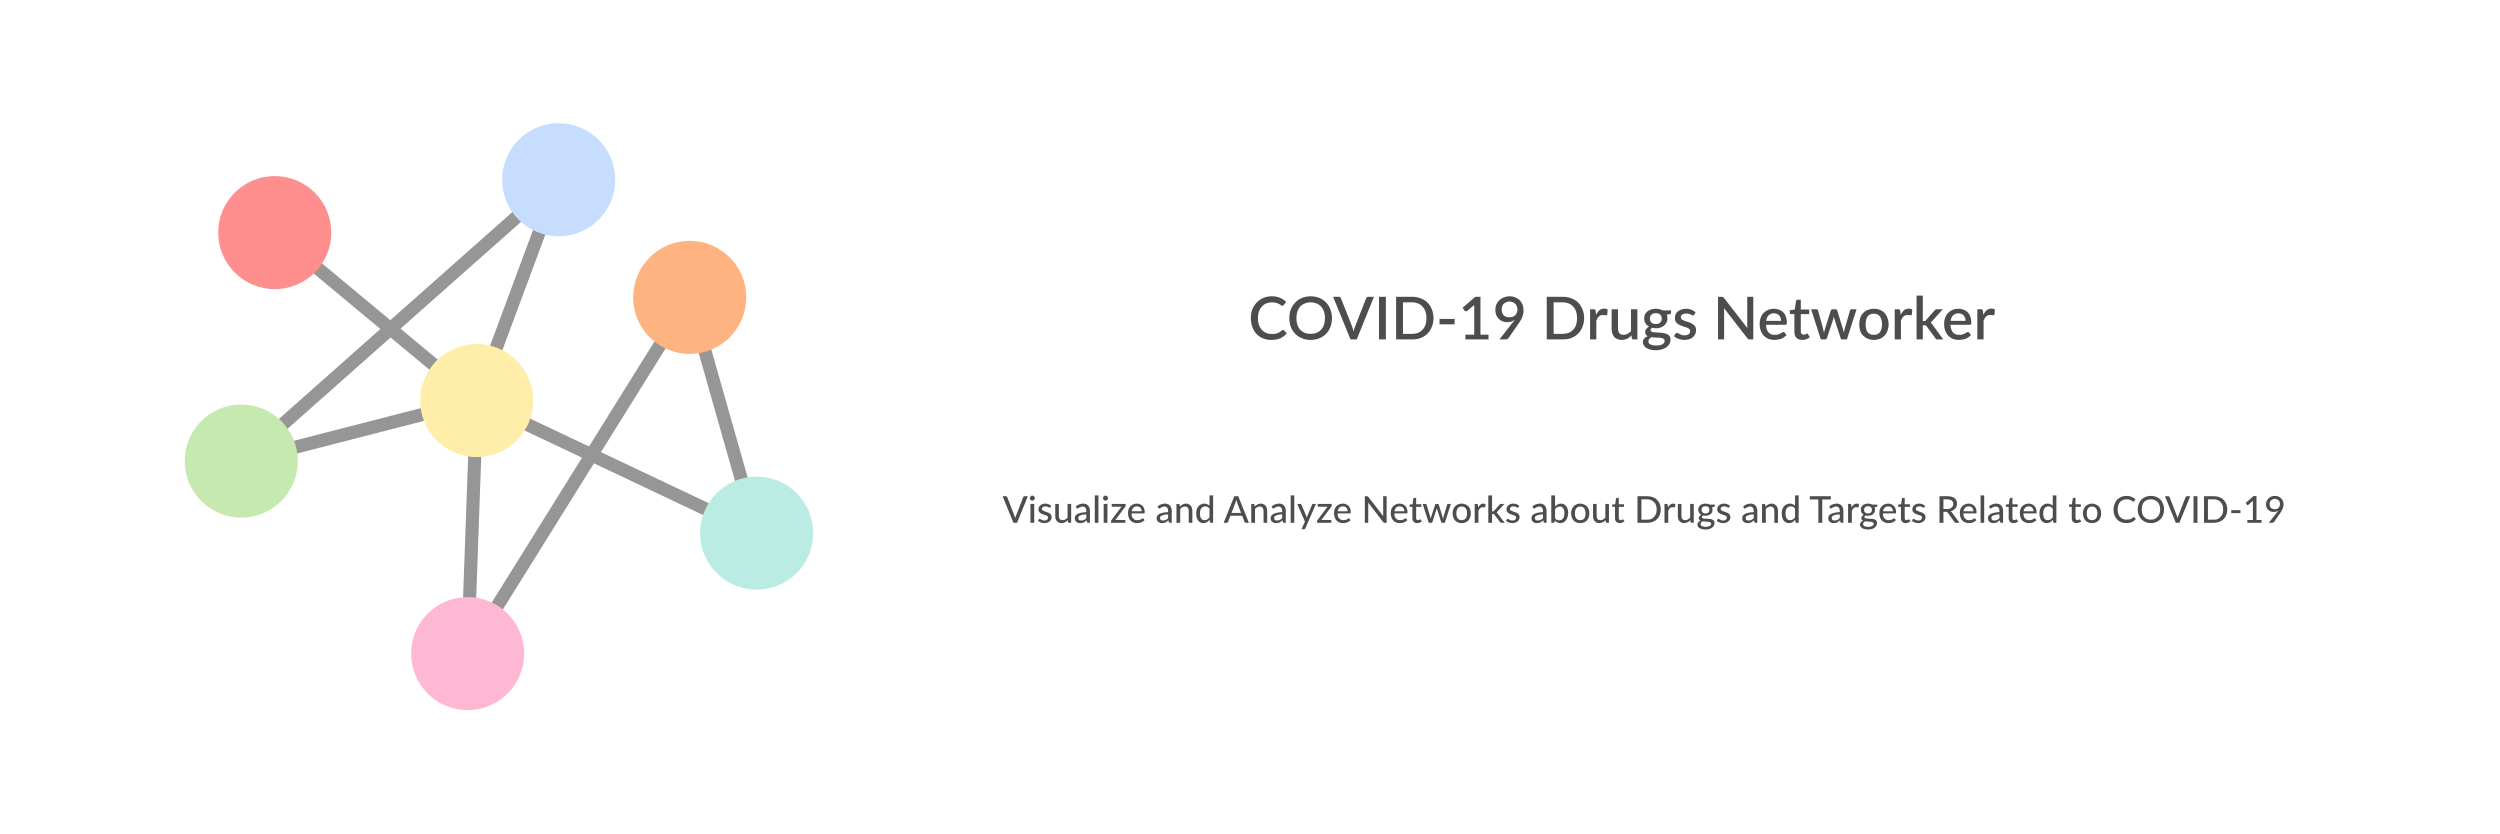
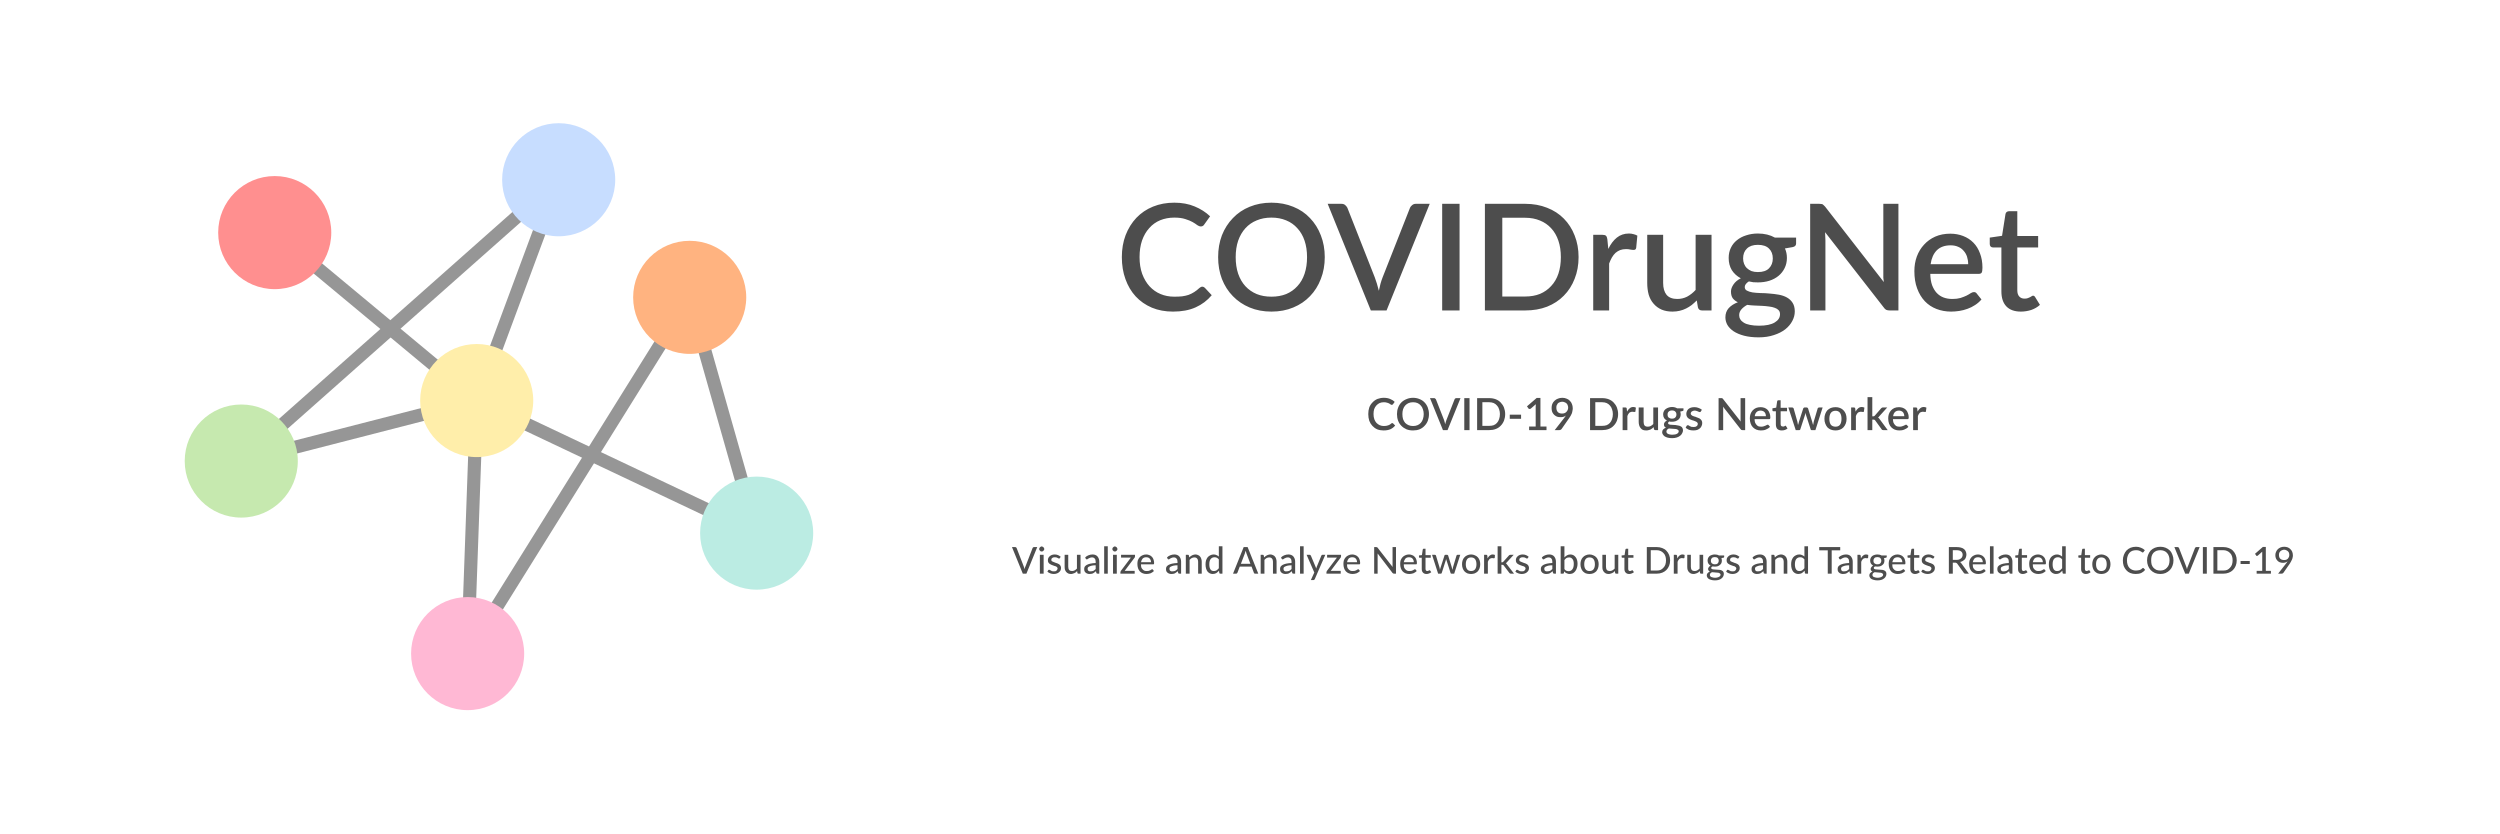
<svg xmlns="http://www.w3.org/2000/svg" width="900" height="300" viewBox="0 0 238.125 79.375" version="1.1" id="svg8">
  <defs id="defs2">
    </defs>
  <g id="layer1">
    <g id="g912" transform="translate(7.838088,4.561709)">
      <path style="fill:none;fill-rule:evenodd;stroke:#969696;stroke-width:1.25;stroke-linecap:butt;stroke-linejoin:miter;stroke-miterlimit:4;stroke-dasharray:none;stroke-opacity:1" d="m 36.704,57.693 0.864,-24.102" id="path1553" />
      <path style="fill:none;fill-rule:evenodd;stroke:#969696;stroke-width:1.25;stroke-linecap:butt;stroke-linejoin:miter;stroke-miterlimit:4;stroke-dasharray:none;stroke-opacity:1" d="M 15.142,39.353 37.568,33.591" id="path1533" />
      <path style="fill:none;fill-rule:evenodd;stroke:#969696;stroke-width:1.25;stroke-linecap:butt;stroke-linejoin:miter;stroke-miterlimit:4;stroke-dasharray:none;stroke-opacity:1" d="M 37.568,33.591 64.233,46.218" id="path1529" />
      <path style="fill:none;fill-rule:evenodd;stroke:#969696;stroke-width:1.25;stroke-linecap:butt;stroke-linejoin:miter;stroke-miterlimit:4;stroke-dasharray:none;stroke-opacity:1" d="M 15.142,39.353 45.376,12.559" id="path1537" />
      <path style="fill:none;fill-rule:evenodd;stroke:#969696;stroke-width:1.25;stroke-linecap:butt;stroke-linejoin:miter;stroke-miterlimit:4;stroke-dasharray:none;stroke-opacity:1" d="m 57.855,23.761 6.378,22.457" id="path1541" />
      <path style="fill:none;fill-rule:evenodd;stroke:#969696;stroke-width:1.25;stroke-linecap:butt;stroke-linejoin:miter;stroke-miterlimit:4;stroke-dasharray:none;stroke-opacity:1" d="M 57.855,23.761 36.704,57.693" id="path1545" />
      <path style="fill:none;fill-rule:evenodd;stroke:#969696;stroke-width:1.25;stroke-linecap:butt;stroke-linejoin:miter;stroke-miterlimit:4;stroke-dasharray:none;stroke-opacity:1" d="M 45.376,12.559 37.568,33.591" id="path1549" />
      <path style="fill:none;fill-rule:evenodd;stroke:#969696;stroke-width:1.25;stroke-linecap:butt;stroke-linejoin:miter;stroke-miterlimit:4;stroke-dasharray:none;stroke-opacity:1" d="M 18.33,17.594 37.568,33.591" id="path1525" />
      <circle style="fill:#ff8f8f;fill-opacity:1;stroke:none;stroke-width:13.111;stroke-miterlimit:4;stroke-dasharray:none;stroke-opacity:1" id="path1511" cx="18.33" cy="17.594" r="5.386" />
      <circle style="fill:#ffb380;fill-opacity:1;stroke:none;stroke-width:13.111;stroke-miterlimit:4;stroke-dasharray:none;stroke-opacity:1" id="circle1513" cx="57.855" cy="23.761" r="5.386" />
      <circle style="fill:#c6e9af;fill-opacity:1;stroke:none;stroke-width:13.111;stroke-miterlimit:4;stroke-dasharray:none;stroke-opacity:1" id="circle1515" cx="15.142" cy="39.353" r="5.386" />
      <circle style="fill:#bbece3;fill-opacity:1;stroke:none;stroke-width:13.111;stroke-miterlimit:4;stroke-dasharray:none;stroke-opacity:1" id="circle1517" cx="64.233" cy="46.218" r="5.386" />
      <circle style="fill:#ffeeaa;fill-opacity:1;stroke:none;stroke-width:13.111;stroke-miterlimit:4;stroke-dasharray:none;stroke-opacity:1" id="circle1519" cx="37.568" cy="33.591" r="5.386" />
      <circle style="fill:#c7ddff;fill-opacity:1;stroke:none;stroke-width:13.111;stroke-miterlimit:4;stroke-dasharray:none;stroke-opacity:1" id="circle1523" cx="45.376" cy="12.559" r="5.386" />
      <circle style="fill:#ffb8d4;fill-opacity:1;stroke:none;stroke-width:13.111;stroke-miterlimit:4;stroke-dasharray:none;stroke-opacity:1" id="circle1521" cx="36.704" cy="57.693" r="5.386" />
    </g>
-     <g id="g895" transform="translate(7.838088,2.990227)">
-       <text xml:space="preserve" style="font-style:normal;font-variant:normal;font-weight:normal;font-stretch:normal;font-size:5.644px;line-height:125%;font-family:LATO;-inkscape-font-specification:LATO;text-align:center;letter-spacing:0px;word-spacing:0px;text-anchor:middle;fill:#000000;fill-opacity:1;stroke:none;stroke-width:0.265px;stroke-linecap:butt;stroke-linejoin:miter;stroke-opacity:1" x="151.695" y="29.34" id="text1609">
-         <tspan x="151.695" y="29.34" style="font-style:normal;font-variant:normal;font-weight:600;font-stretch:normal;font-size:5.644px;font-family:LATO;-inkscape-font-specification:'LATO Semi-Bold';text-align:center;text-anchor:middle;fill:#4d4d4d;fill-opacity:1;stroke-width:0.265px" id="tspan1607">COVID-19 Drugs Networker</tspan>
-       </text>
-       <text xml:space="preserve" style="font-style:normal;font-variant:normal;font-weight:500;font-stretch:normal;font-size:3.528px;line-height:125%;font-family:LATO;-inkscape-font-specification:'LATO Medium';text-align:center;letter-spacing:0px;word-spacing:0px;text-anchor:middle;fill:#000000;fill-opacity:1;stroke:none;stroke-width:0.265px;stroke-linecap:butt;stroke-linejoin:miter;stroke-opacity:1" x="151.884" y="46.806" id="text889">
-         <tspan x="151.884" y="46.806" style="font-style:normal;font-variant:normal;font-weight:500;font-stretch:normal;font-size:3.528px;font-family:LATO;-inkscape-font-specification:'LATO Medium';text-align:center;text-anchor:middle;fill:#4d4d4d;fill-opacity:1;stroke-width:0.265px" id="tspan887">Visualize and Analyze Networks about Drugs and Targets Related to COVID-19</tspan>
-       </text>
-     </g>
+     <text xml:space="preserve" style="font-style:normal;font-variant:normal;font-weight:normal;font-stretch:normal;font-size:14.111px;line-height:125%;font-family:LATO;-inkscape-font-specification:LATO;text-align:center;letter-spacing:0px;word-spacing:0px;text-anchor:middle;fill:#000000;fill-opacity:1;stroke:none;stroke-width:0.265px;stroke-linecap:butt;stroke-linejoin:miter;stroke-opacity:1" x="159.369" y="29.567" id="text1609">
+       <tspan x="159.369" y="29.567" style="font-style:normal;font-variant:normal;font-weight:600;font-stretch:normal;font-size:14.111px;font-family:LATO;-inkscape-font-specification:'LATO Semi-Bold';text-align:center;text-anchor:middle;fill:#4d4d4d;fill-opacity:1;stroke-width:0.265px" id="tspan1607">COVIDrugNet</tspan>
+     </text>
+     <text xml:space="preserve" style="font-style:normal;font-variant:normal;font-weight:500;font-stretch:normal;font-size:3.528px;line-height:125%;font-family:LATO;-inkscape-font-specification:'LATO Medium';text-align:center;letter-spacing:0px;word-spacing:0px;text-anchor:middle;fill:#000000;fill-opacity:1;stroke:none;stroke-width:0.265px;stroke-linecap:butt;stroke-linejoin:miter;stroke-opacity:1" x="159.722" y="54.644" id="text889">
+       <tspan x="159.722" y="54.644" style="font-style:normal;font-variant:normal;font-weight:500;font-stretch:normal;font-size:3.528px;font-family:LATO;-inkscape-font-specification:'LATO Medium';text-align:center;text-anchor:middle;fill:#4d4d4d;fill-opacity:1;stroke-width:0.265px" id="tspan887">Visualize and Analyze Networks about Drugs and Targets Related to COVID-19</tspan>
+     </text>
+     <text xml:space="preserve" style="font-style:normal;font-variant:normal;font-weight:normal;font-stretch:normal;font-size:4.233px;line-height:125%;font-family:LATO;-inkscape-font-specification:LATO;text-align:center;letter-spacing:0px;word-spacing:0px;text-anchor:middle;fill:#000000;fill-opacity:1;stroke:none;stroke-width:0.265px;stroke-linecap:butt;stroke-linejoin:miter;stroke-opacity:1" x="159.533" y="40.968" id="text893">
+       <tspan x="159.533" y="40.968" style="font-style:normal;font-variant:normal;font-weight:600;font-stretch:normal;font-size:4.233px;font-family:LATO;-inkscape-font-specification:'LATO Semi-Bold';text-align:center;text-anchor:middle;fill:#4d4d4d;fill-opacity:1;stroke-width:0.265px" id="tspan891">COVID-19 Drugs Networker</tspan>
+     </text>
  </g>
</svg>
